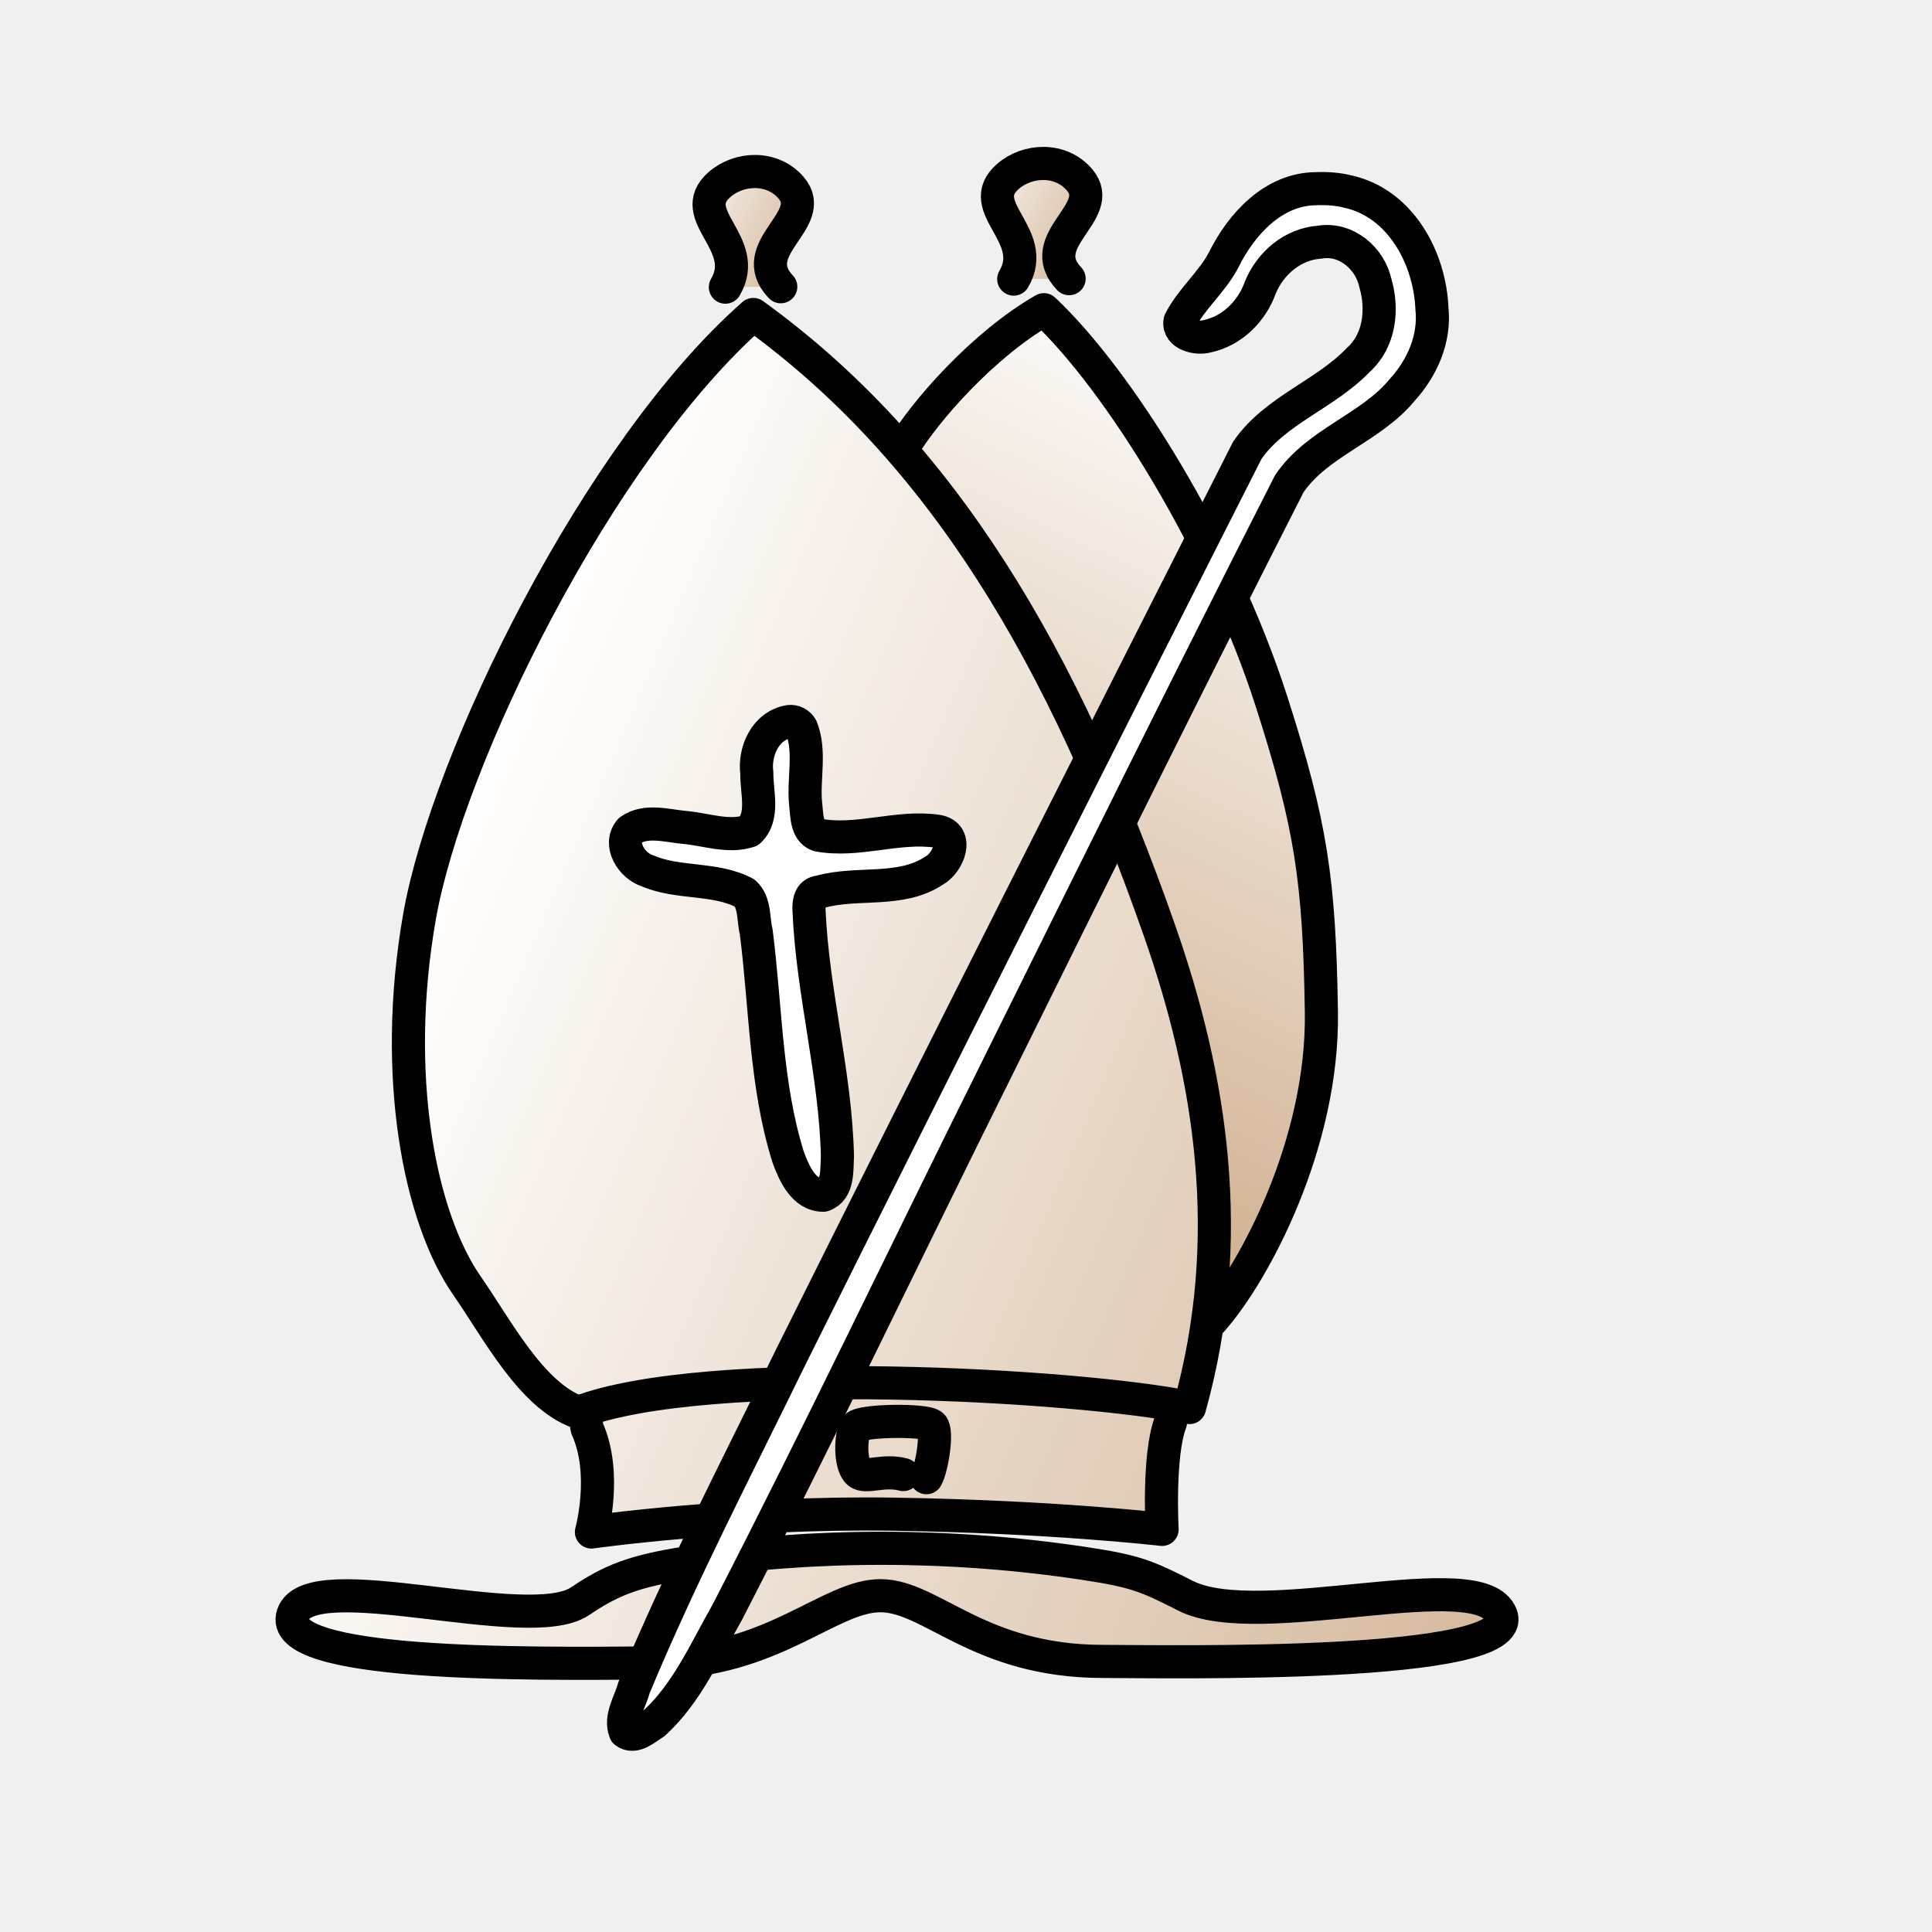
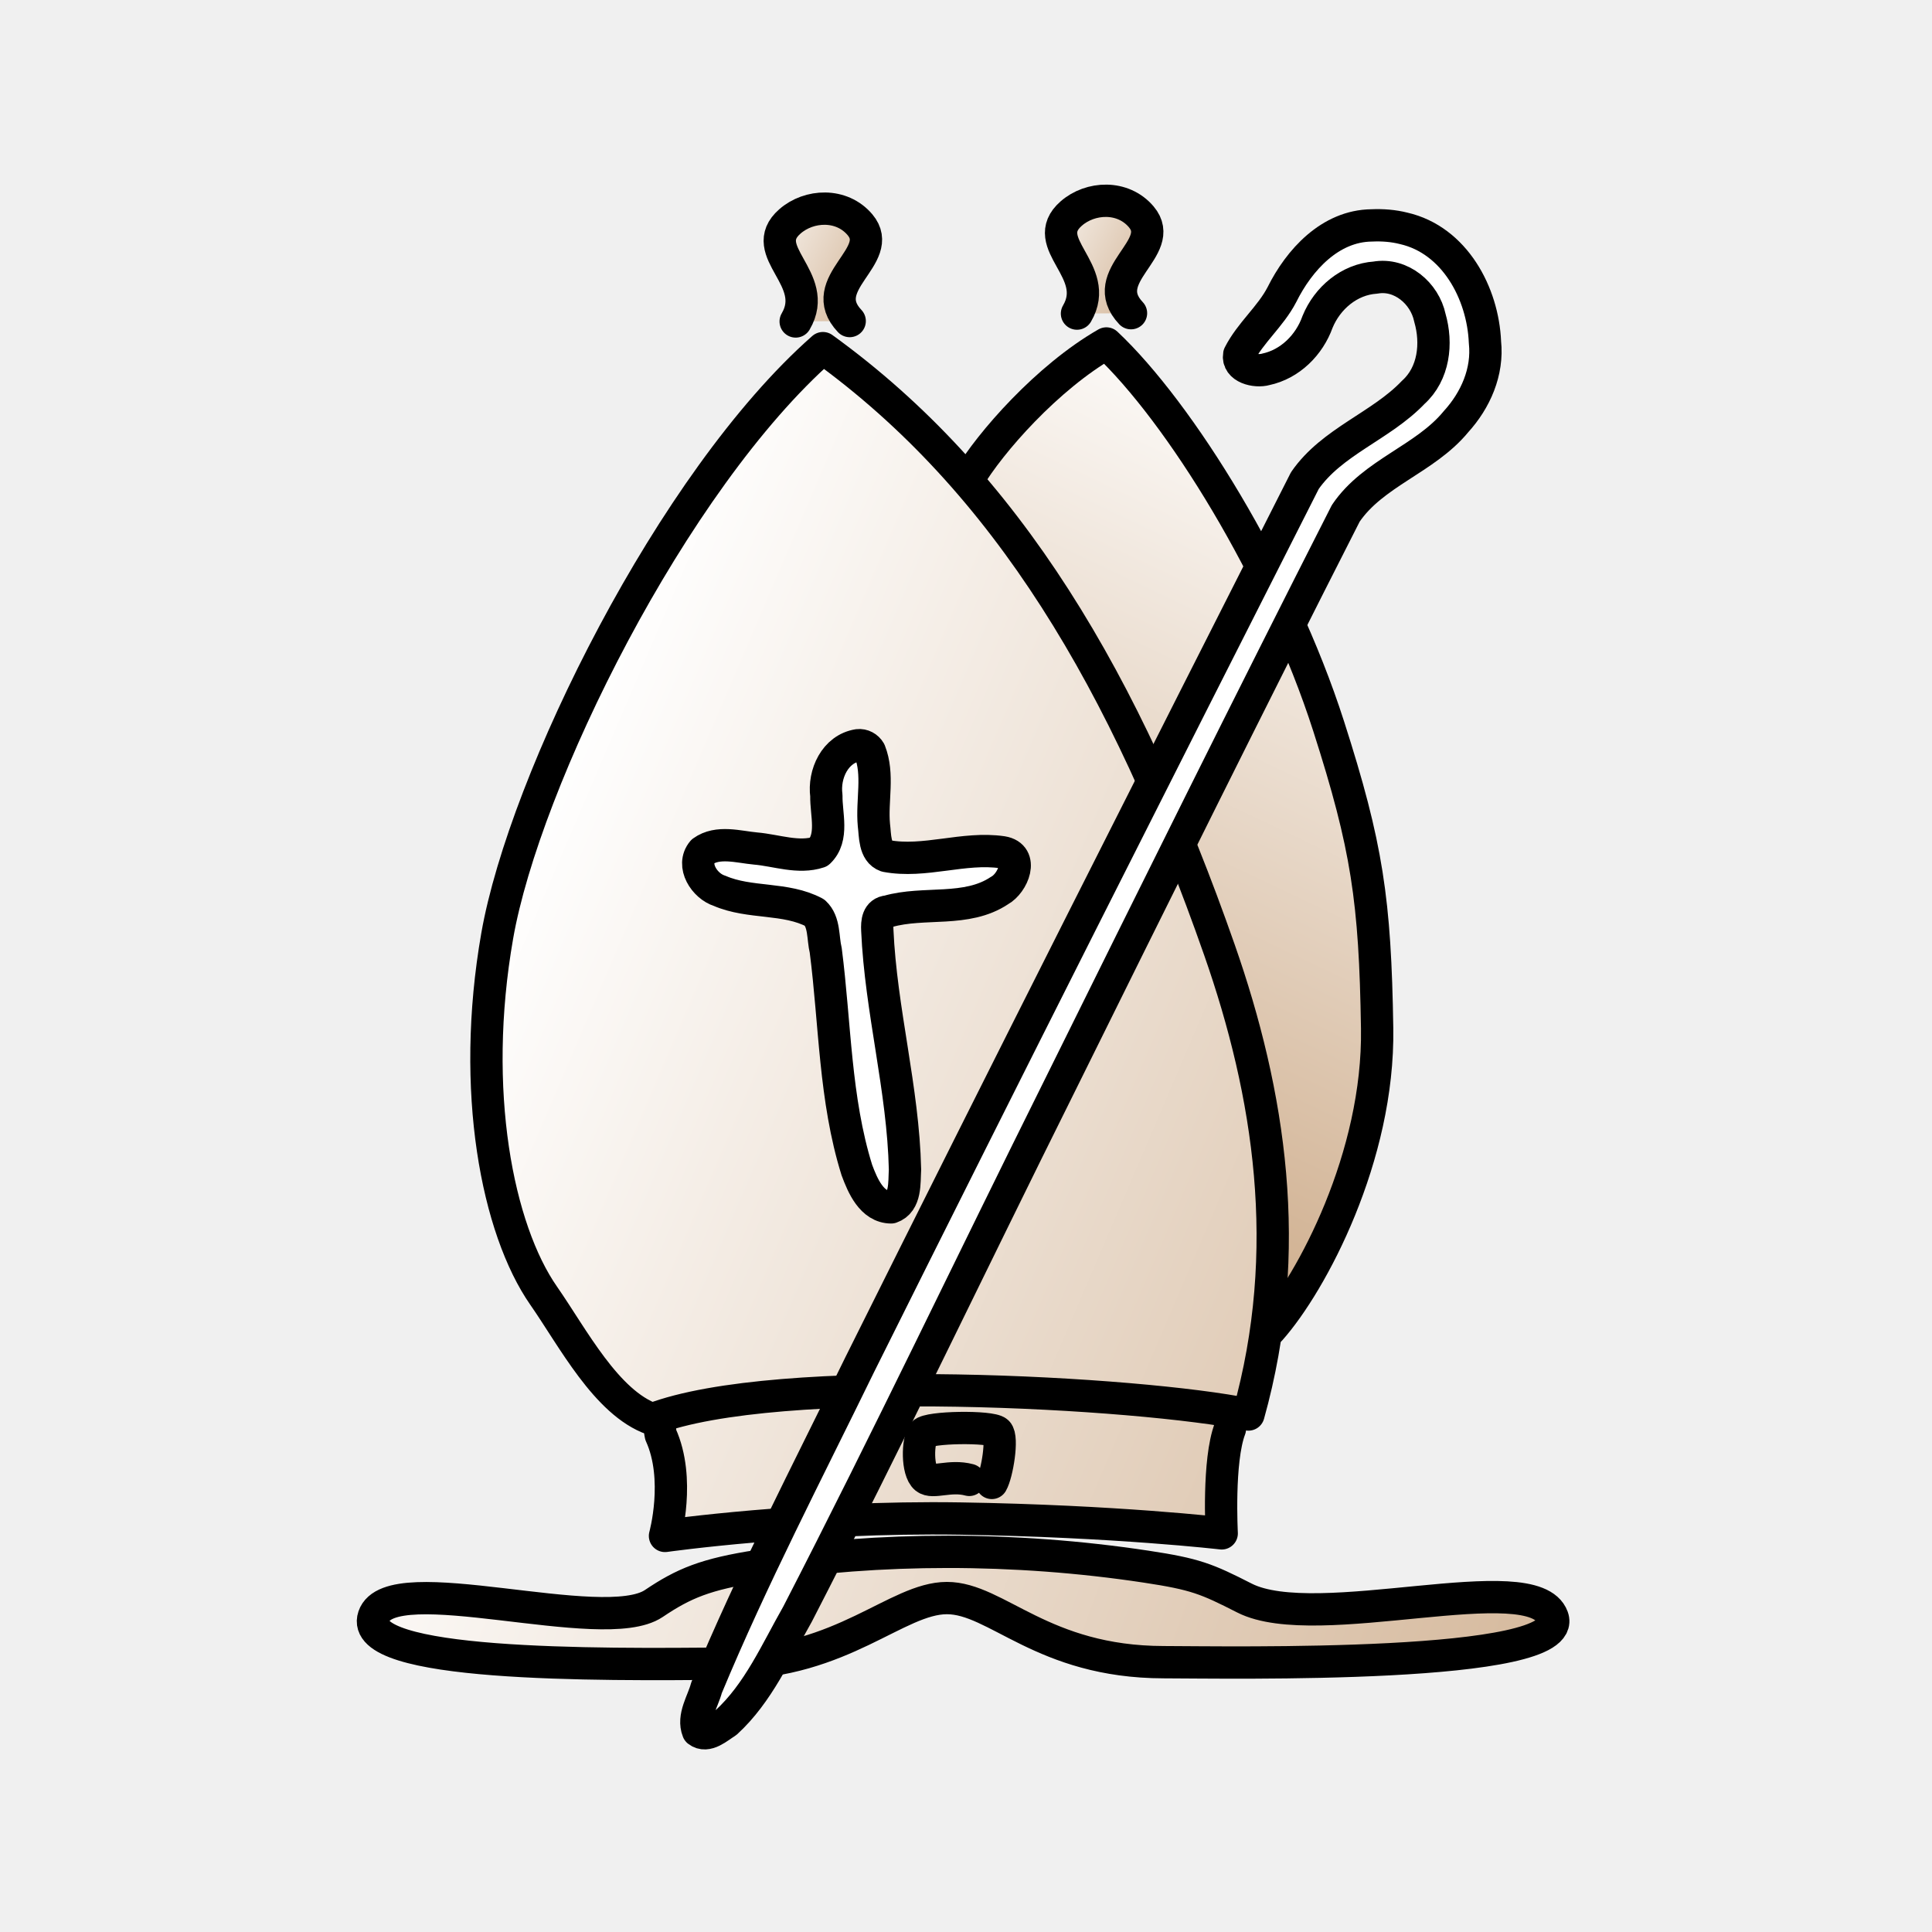
- <svg xmlns="http://www.w3.org/2000/svg" xmlns:xlink="http://www.w3.org/1999/xlink" width="700pt" height="700pt" id="svg36220" version="1.0">
+ <svg xmlns="http://www.w3.org/2000/svg" xmlns:xlink="http://www.w3.org/1999/xlink" width="933px" height="933px" id="svg36220" version="1.0" viewBox="0 0 933 933">
  <defs id="defs36222">
    <linearGradient id="linearGradient3099">
      <stop style="stop-color:#ffffff;stop-opacity:1" offset="0" id="stop3101" />
      <stop style="stop-color:#d0b090;stop-opacity:1" offset="1" id="stop3103" />
    </linearGradient>
-     <linearGradient xlink:href="#linearGradient3099" id="linearGradient3105" x1="721.622" y1="220.042" x2="586.808" y2="554.597" gradientUnits="userSpaceOnUse" />
-     <linearGradient xlink:href="#linearGradient3099" id="linearGradient3135" x1="136.097" y1="629.62" x2="784.781" y2="865.103" gradientUnits="userSpaceOnUse" />
-     <linearGradient xlink:href="#linearGradient3099" id="linearGradient3153" x1="321.158" y1="90.161" x2="395.432" y2="128.463" gradientUnits="userSpaceOnUse" />
-     <linearGradient xlink:href="#linearGradient3099" id="linearGradient3157" gradientUnits="userSpaceOnUse" x1="321.158" y1="90.161" x2="395.432" y2="128.463" gradientTransform="translate(139.2966,-3.892556)" />
-     <linearGradient xlink:href="#linearGradient3099" id="linearGradient2366" gradientUnits="userSpaceOnUse" x1="721.622" y1="220.042" x2="541.266" y2="599.38" />
-     <linearGradient xlink:href="#linearGradient3099" id="linearGradient7270" gradientUnits="userSpaceOnUse" x1="192.3" y1="446.013" x2="825.779" y2="717.336" />
-     <linearGradient xlink:href="#linearGradient3099" id="linearGradient7273" gradientUnits="userSpaceOnUse" x1="192.3" y1="446.013" x2="825.779" y2="717.336" />
-     <linearGradient xlink:href="#linearGradient3099" id="linearGradient2211" gradientUnits="userSpaceOnUse" x1="721.622" y1="220.042" x2="541.266" y2="599.38" />
+     <linearGradient id="linearGradient3135" x1="136.097" y1="629.62" x2="784.781" y2="865.103" gradientUnits="userSpaceOnUse" xlink:href="#linearGradient3099" />
+     <linearGradient id="linearGradient3153" x1="321.158" y1="90.161" x2="395.432" y2="128.463" gradientUnits="userSpaceOnUse" xlink:href="#linearGradient3099" />
+     <linearGradient id="linearGradient3157" gradientUnits="userSpaceOnUse" x1="321.158" y1="90.161" x2="395.432" y2="128.463" gradientTransform="translate(139.2966,-3.892556)" xlink:href="#linearGradient3099" />
+     <linearGradient id="linearGradient7270" gradientUnits="userSpaceOnUse" x1="192.3" y1="446.013" x2="825.779" y2="717.336" xlink:href="#linearGradient3099" />
+     <linearGradient id="linearGradient7273" gradientUnits="userSpaceOnUse" x1="192.3" y1="446.013" x2="825.779" y2="717.336" xlink:href="#linearGradient3099" />
+     <linearGradient id="linearGradient2211" gradientUnits="userSpaceOnUse" x1="721.622" y1="220.042" x2="541.266" y2="599.38" xlink:href="#linearGradient3099" />
  </defs>
-   <g id="layer1">
+   <g id="layer1" transform="matrix(0.975238, 0, 0, 0.975238, 42.49672, 19.95516)">
    <path style="fill:url(#linearGradient2211);fill-opacity:1;fill-rule:evenodd;stroke:#000000;stroke-width:16;stroke-linecap:round;stroke-linejoin:round;stroke-miterlimit:4;stroke-dasharray:none;stroke-opacity:1" d="M 435.906,216.869 C 446.726,198.612 475.064,166.38 504.284,149.617 C 540.517,183.673 589.924,262.988 614.364,339.203 C 633.412,398.604 637.362,425.295 638.354,488.752 C 639.346,552.209 605.973,614.718 585.489,637.842" id="path9790" />
    <path style="fill:url(#linearGradient7273);fill-opacity:1;fill-rule:evenodd;stroke:#000000;stroke-width:16;stroke-linecap:round;stroke-linejoin:round;stroke-miterlimit:4;stroke-dasharray:none;stroke-opacity:1" d="M 565.469,687.058 C 571.508,633.589 271.348,637.536 283.622,690.064 C 293.539,711.952 285.718,740.099 285.718,740.099 C 285.718,740.099 354.995,730.269 432.101,731.494 C 509.206,732.719 561.391,738.833 561.391,738.833 C 561.391,738.833 559.431,702.815 565.469,687.058 z " id="path9792" />
    <path style="fill:url(#linearGradient7270);fill-opacity:1;fill-rule:evenodd;stroke:#000000;stroke-width:16;stroke-linecap:round;stroke-linejoin:round;stroke-miterlimit:4;stroke-dasharray:none;stroke-opacity:1" d="M 279.434,682.284 C 256.644,674.199 240.052,641.848 225.674,621.214 C 202.725,588.279 189.194,519.785 202.635,442.98 C 216.075,366.174 289.122,217.76 363.921,151.927 C 455.083,217.76 513.873,317.289 560.27,449.91 C 585.099,520.881 597.423,598.549 574.632,679.974 C 521.455,669.002 341.382,658.594 279.434,682.284 z " id="path9786" />
    <path style="fill:url(#linearGradient3153);fill-opacity:1.0;fill-rule:evenodd;stroke:#000000;stroke-width:16;stroke-linecap:round;stroke-linejoin:round;stroke-miterlimit:4;stroke-dasharray:none;stroke-opacity:1" d="M 350.429,138.719 C 362.909,117.523 330.698,104 347.547,89.197 C 357.009,80.884 373.196,80.052 382.284,90.835 C 395.388,106.383 359.539,119.87 377.177,138.512" id="path12426" />
    <path style="fill:none;fill-opacity:0.75;fill-rule:evenodd;stroke:#000000;stroke-width:16;stroke-linecap:round;stroke-linejoin:round;stroke-miterlimit:4;stroke-dasharray:none;stroke-opacity:1" d="M 436.38,712.349 C 426.847,709.775 418.278,714.305 414.782,711.409 C 410.493,707.855 410.744,693.069 413.584,689.315 C 416.012,686.106 447.215,685.705 450.277,688.662 C 453.132,691.413 450.195,709.327 447.55,713.859" id="path13305" />
    <path style="fill:white;fill-opacity:1;fill-rule:evenodd;stroke:black;stroke-width:16;stroke-linecap:round;stroke-linejoin:round;stroke-miterlimit:4;stroke-dasharray:none;stroke-opacity:1" d="M 381.312,348.562 C 369.885,350.375 364.197,362.905 365.628,373.531 C 365.431,382.615 369.41,394.319 361.938,401.438 C 351.829,404.801 340.89,400.589 330.589,399.708 C 322.109,398.934 311.883,395.728 304.344,401.188 C 298.573,408.023 305.314,418.353 312.75,420.656 C 327.703,427.161 345.456,423.768 359.844,431.469 C 364.811,436.051 363.795,444.031 365.312,450.125 C 369.99,486.427 369.743,523.743 380.719,558.906 C 383.592,566.626 388.079,577.338 397.688,577.406 C 405.105,574.868 404.168,565.016 404.562,558.656 C 403.664,518.784 392.599,479.92 390.844,440.125 C 390.647,436.207 390.997,431.291 396.062,430.875 C 414.025,425.705 435.012,431.456 451.344,420.531 C 458.051,416.897 463.649,403.336 452.781,401.562 C 433.624,398.743 414.261,407 395.219,403.406 C 389.324,401.319 389.84,393.159 389.156,388.031 C 388.04,375.951 391.711,363.092 387.125,351.562 C 385.975,349.551 383.664,348.272 381.312,348.562 z " id="path18555" />
    <path style="fill:url(#linearGradient3135);fill-opacity:1.0;fill-rule:evenodd;stroke:#000000;stroke-width:16;stroke-linecap:round;stroke-linejoin:round;stroke-miterlimit:4;stroke-dasharray:none;stroke-opacity:1" d="M 317.867,803.289 C 373.691,802.664 400.565,770.907 425.275,770.87 C 449.984,770.832 472.528,802.513 532.627,802.619 C 564.872,802.676 734.625,806.064 725.191,780.334 C 715.757,754.604 608.551,789.157 572.655,770.857 C 553.865,761.278 548.353,759.008 524.047,755.326 C 458.478,745.392 391.438,745.788 332.148,754.95 C 305.753,759.029 295.016,763.571 280.15,773.577 C 255.144,790.409 149.807,755.412 141.516,779.999 C 133.225,804.585 250.035,804.049 317.867,803.289 z " id="path5000" />
    <path style="fill:white;fill-opacity:1;fill-rule:evenodd;stroke:black;stroke-width:16;stroke-linecap:round;stroke-linejoin:round;stroke-miterlimit:4;stroke-dasharray:none;stroke-opacity:1" d="M 635.688,91.156 C 615.102,91.354 599.745,108.249 591.207,125.421 C 585.558,136.327 575.598,144.266 570.062,155.156 C 568.898,161.716 578.252,163.853 583.188,162.438 C 595.236,159.888 604.779,150.363 608.848,138.915 C 613.676,127.128 624.578,117.854 637.5,117 C 650.19,114.769 661.913,124.744 664.469,136.875 C 668.163,149.591 666.491,164.581 656.25,173.812 C 640.265,190.58 616.018,198.083 602.562,217.531 C 528.716,363.26 454.982,509.083 382.127,655.313 C 356.264,708.351 328.935,760.79 306.281,815.281 C 304.519,822.08 299.229,829.619 302.062,836.688 C 306.532,840.16 312.162,834.79 316.031,832.438 C 331.958,817.899 340.788,797.361 351.344,778.844 C 395.819,692.554 437.501,604.841 480.79,517.944 C 527.792,423.048 574.798,328.121 622.812,233.75 C 636.396,213.646 662.177,206.911 677.407,188.34 C 687.106,177.695 693.311,163.602 691.75,149 C 690.749,124.702 676.68,98.406 651.531,92.625 C 646.37,91.317 641.031,90.918 635.688,91.156 z " id="path5875" />
    <path id="path3155" d="M 489.726,134.826 C 502.205,113.63 469.995,100.108 486.844,85.304 C 496.305,76.991 512.492,76.16 521.581,86.943 C 534.684,102.49 498.836,115.978 516.474,134.62" style="fill:url(#linearGradient3157);fill-opacity:1;fill-rule:evenodd;stroke:#000000;stroke-width:16;stroke-linecap:round;stroke-linejoin:round;stroke-miterlimit:4;stroke-dasharray:none;stroke-opacity:1" />
  </g>
</svg>
